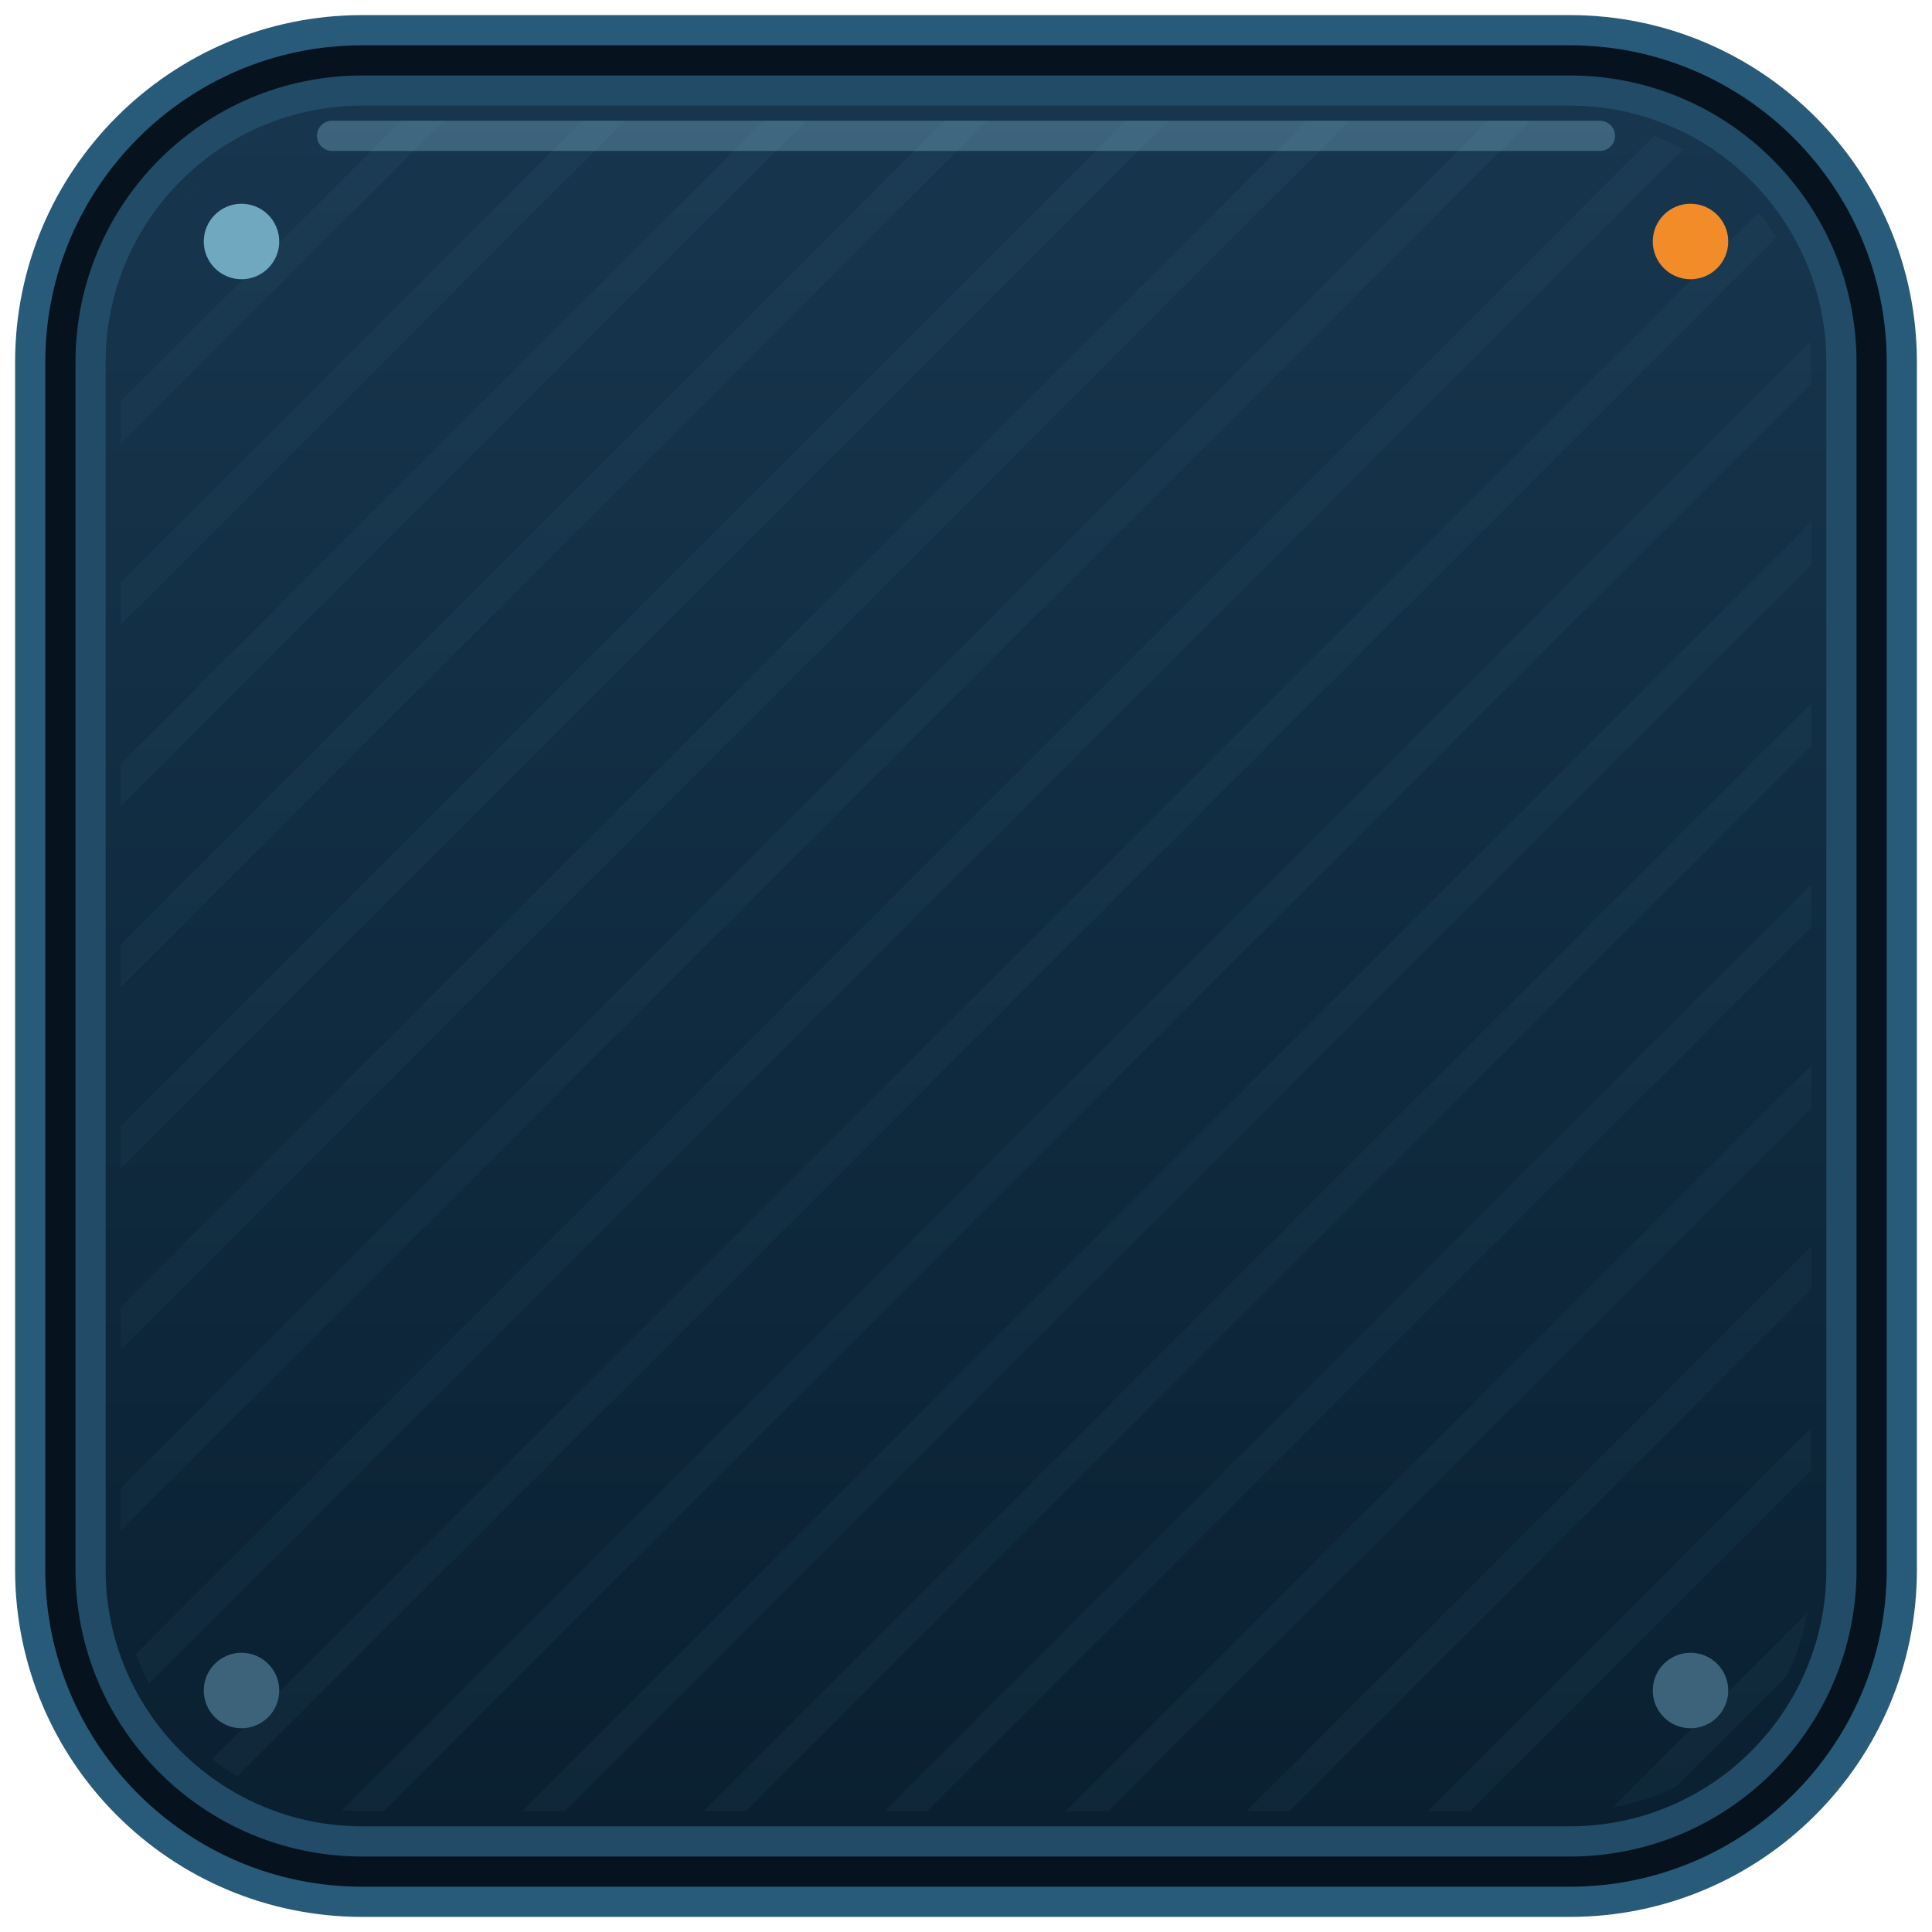
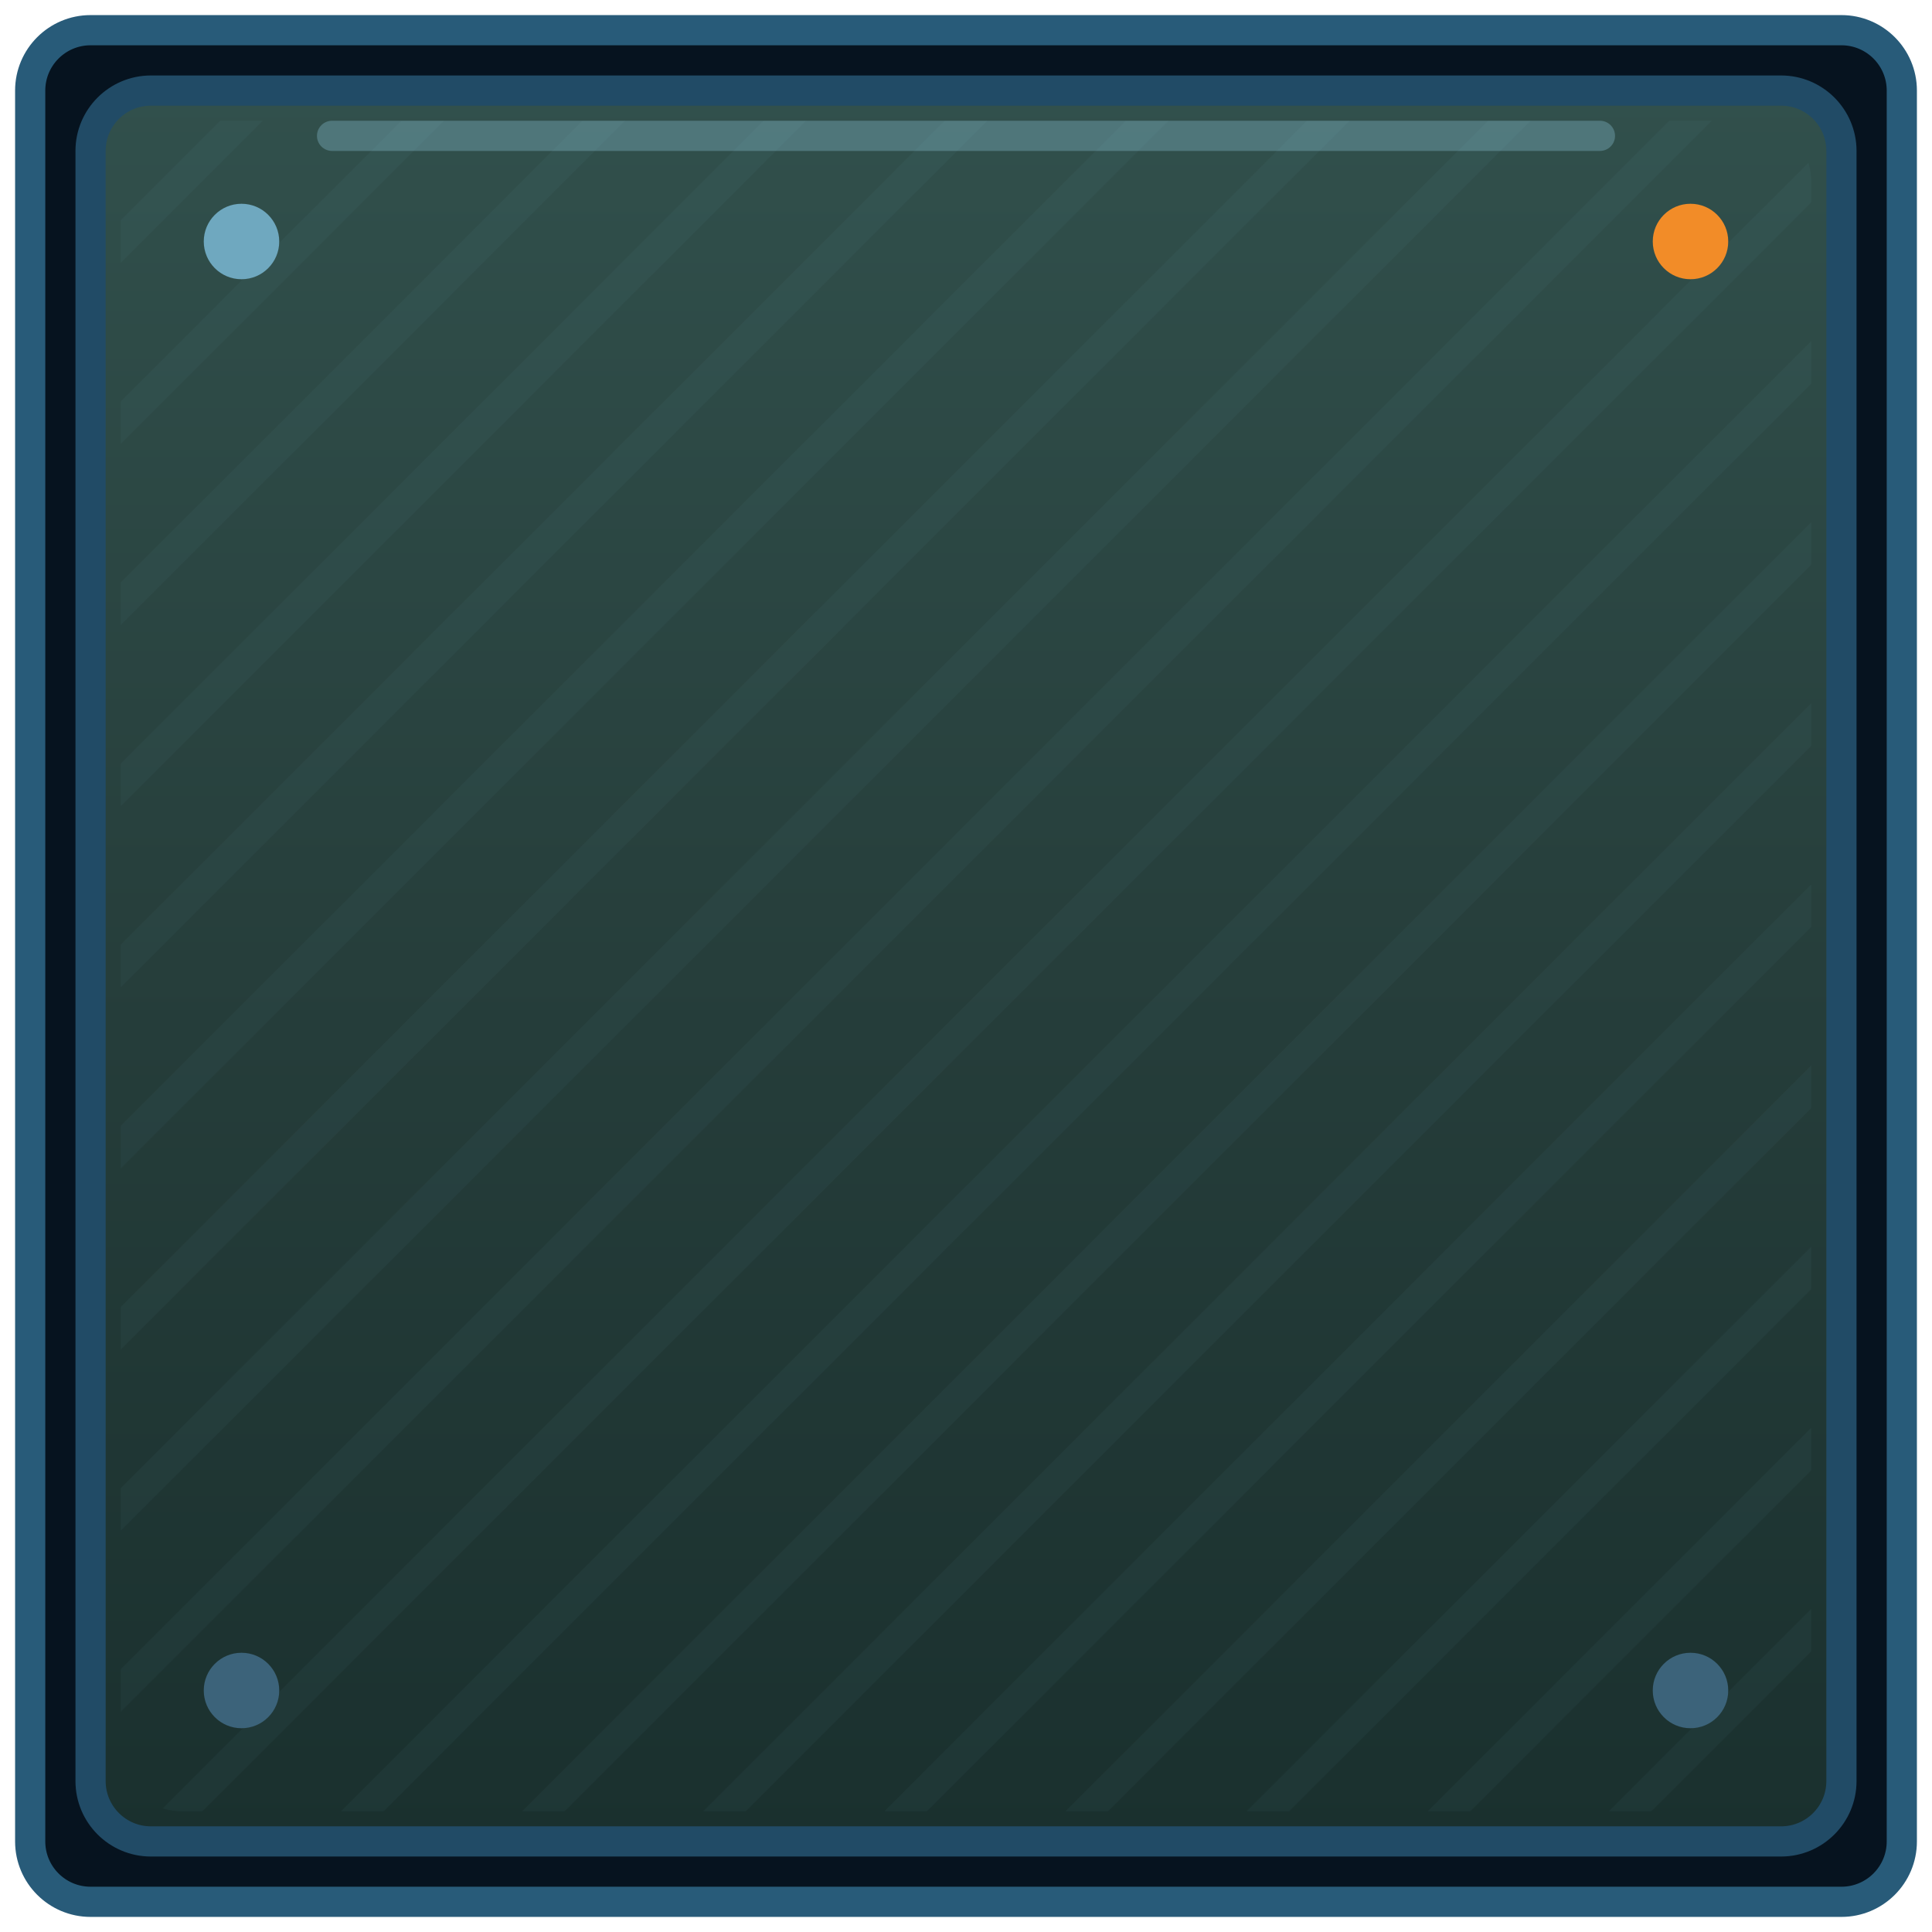
<svg xmlns="http://www.w3.org/2000/svg" width="128" height="128" viewBox="0 0 128 128">
  <defs>
    <linearGradient id="g" x1="0" y1="0" x2="0" y2="1">
-       <stop stop-color="#17364e" />
-       <stop offset="0.5" stop-color="#102b40" />
-       <stop offset="1" stop-color="#0a2031" />
+       <stop stop-color="#31504c" />
+       <stop offset="0.5" stop-color="#263e3b" />
+       <stop offset="1" stop-color="#1a302e" />
    </linearGradient>
    <pattern id="p" width="12" height="12" patternUnits="userSpaceOnUse">
      <path d="M-3 3L3-3M0 12L12 0M9 15L15 9" stroke="#78b9d5" stroke-opacity=".045" stroke-width="2" />
    </pattern>
  </defs>
-   <rect x="2" y="2" width="124" height="124" rx="22" fill="#06131f" stroke="#285b79" stroke-width="2" />
-   <rect x="6" y="6" width="116" height="116" rx="18" fill="url(#g)" stroke="#214b66" stroke-width="2" />
-   <rect x="8" y="8" width="112" height="112" rx="16" fill="url(#p)" />
+   <rect x="2" y="2" width="124" height="124" rx="4" fill="#06131f" stroke="#285b79" stroke-width="2" />
+   <rect x="6" y="6" width="116" height="116" rx="4" fill="url(#g)" stroke="#214b66" stroke-width="2" />
+   <rect x="8" y="8" width="112" height="112" rx="4" fill="url(#p)" />
  <path d="M22 9H106" stroke="#9edcf2" stroke-opacity=".28" stroke-width="2" stroke-linecap="round" />
  <circle cx="16" cy="16" r="2.5" fill="#6fa8bf" />
  <circle cx="112" cy="16" r="2.5" fill="#f28c28" />
  <circle cx="16" cy="112" r="2.5" fill="#3c637a" />
  <circle cx="112" cy="112" r="2.5" fill="#3c637a" />
</svg>
